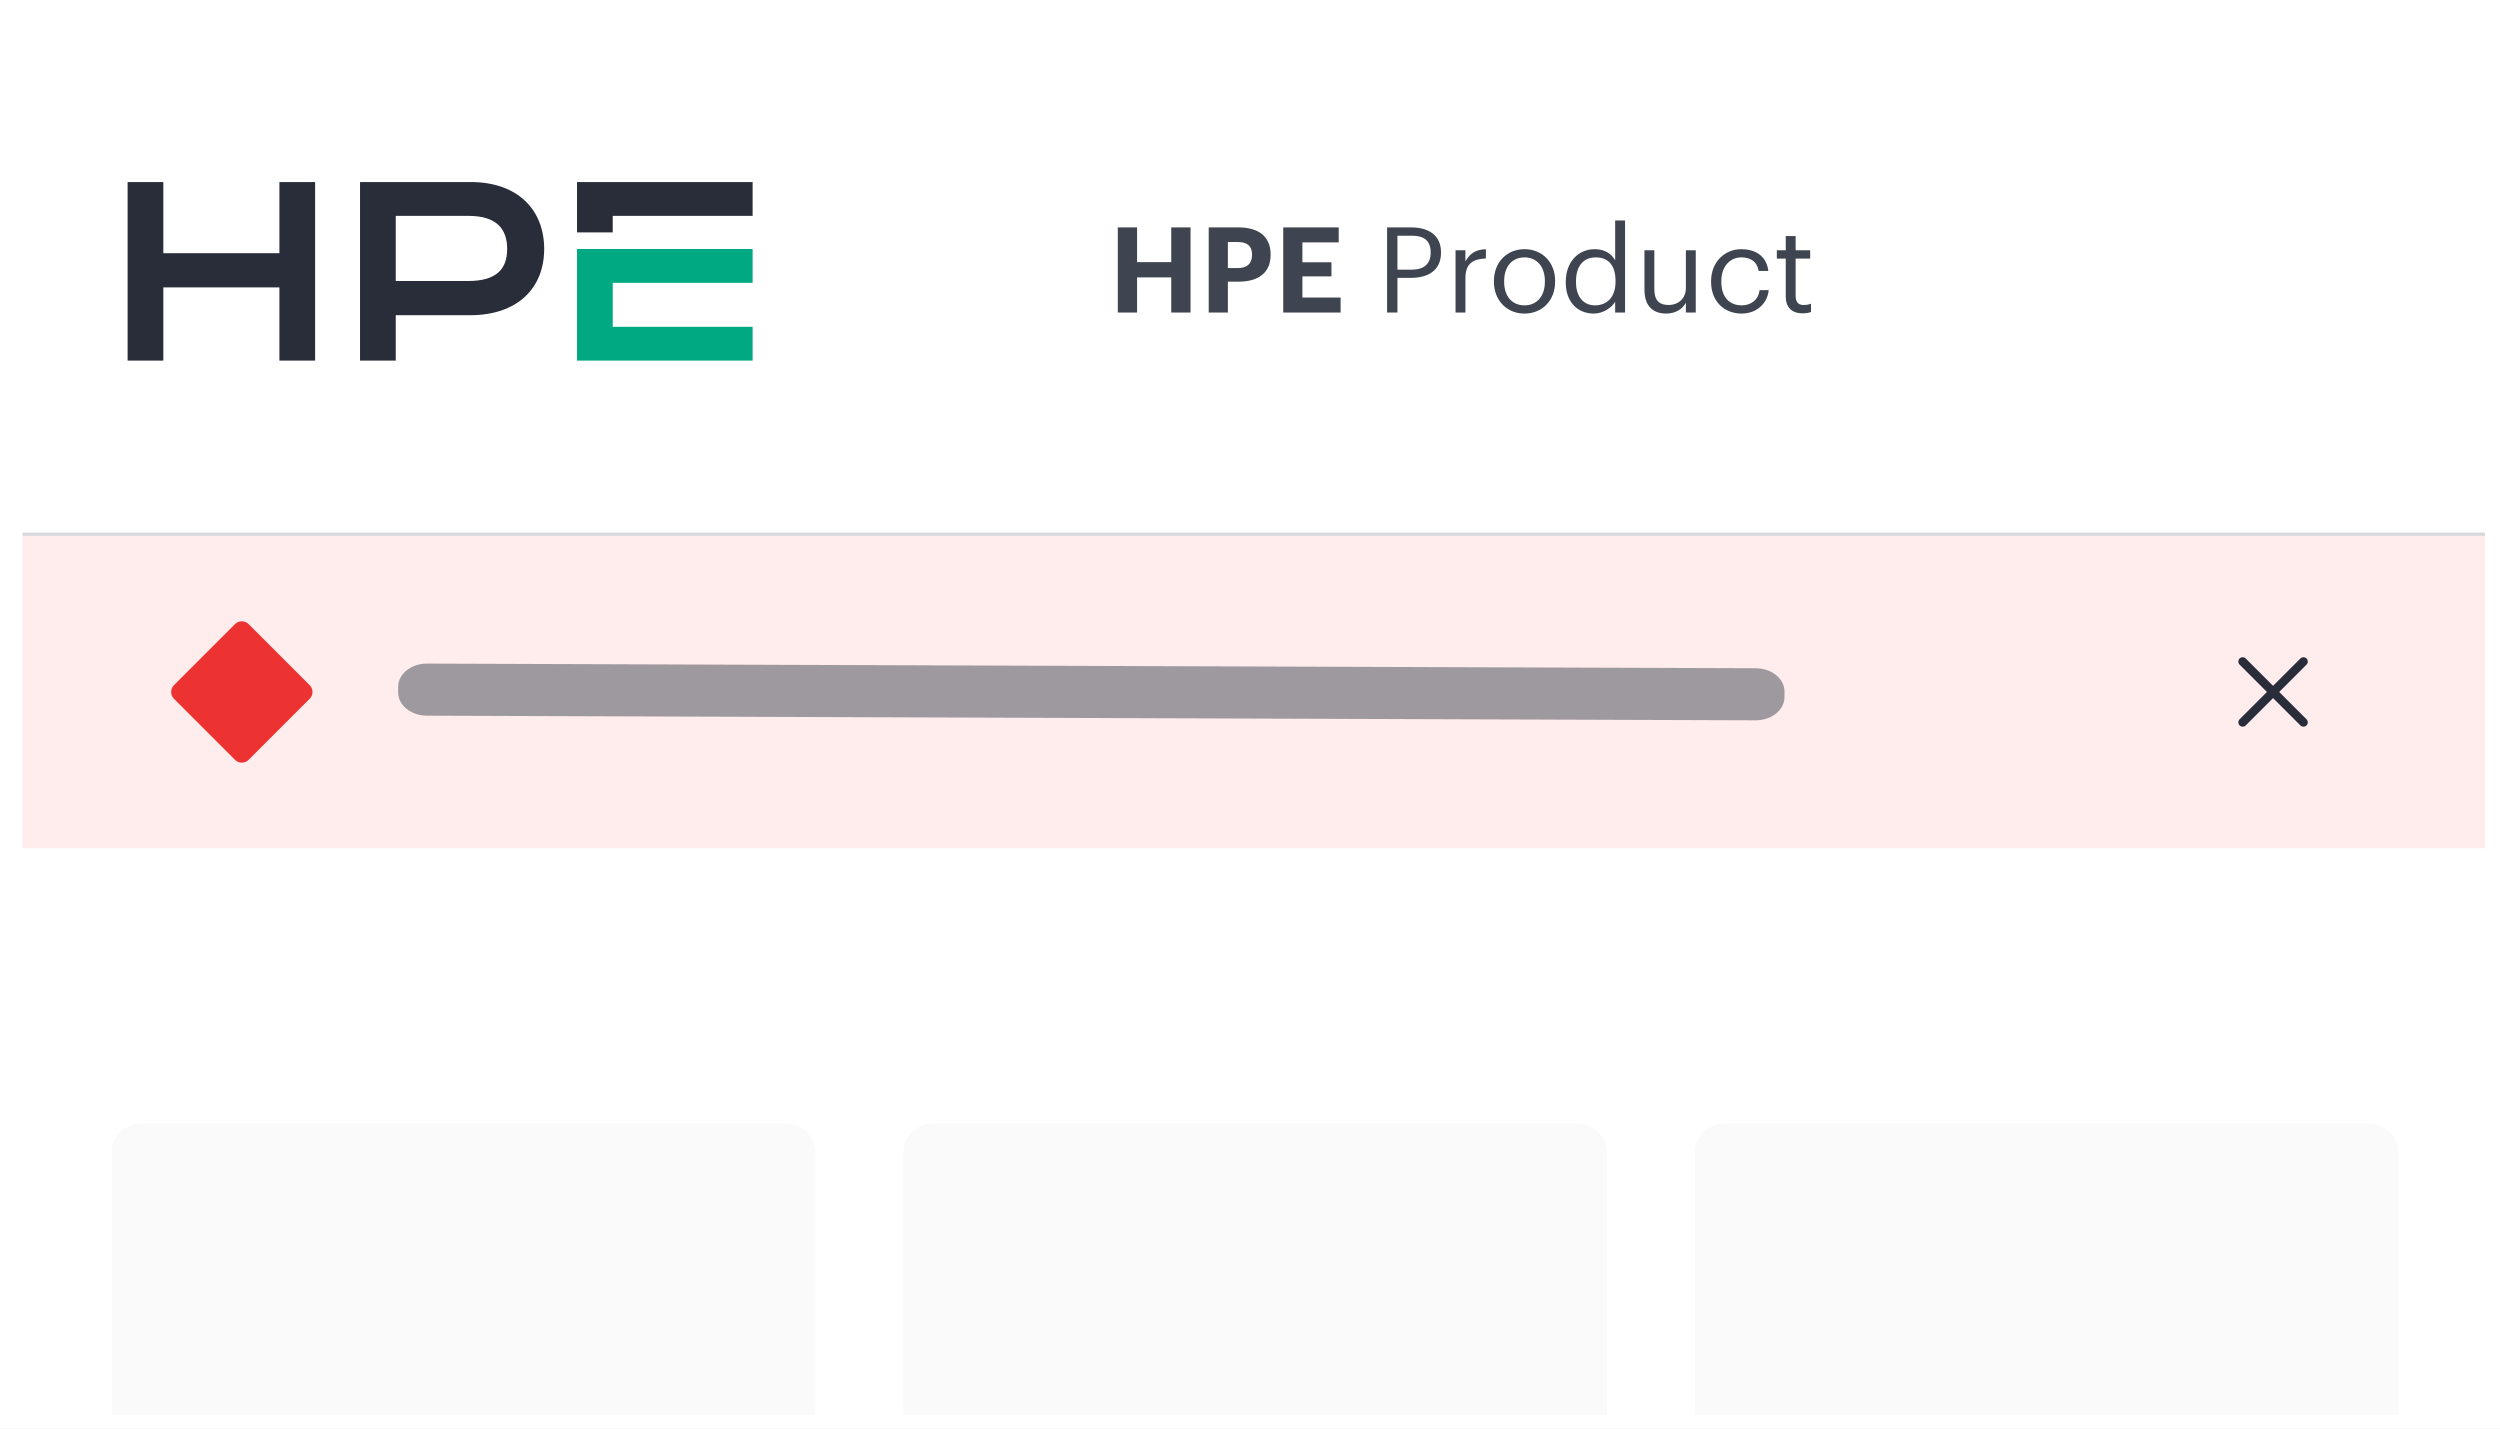
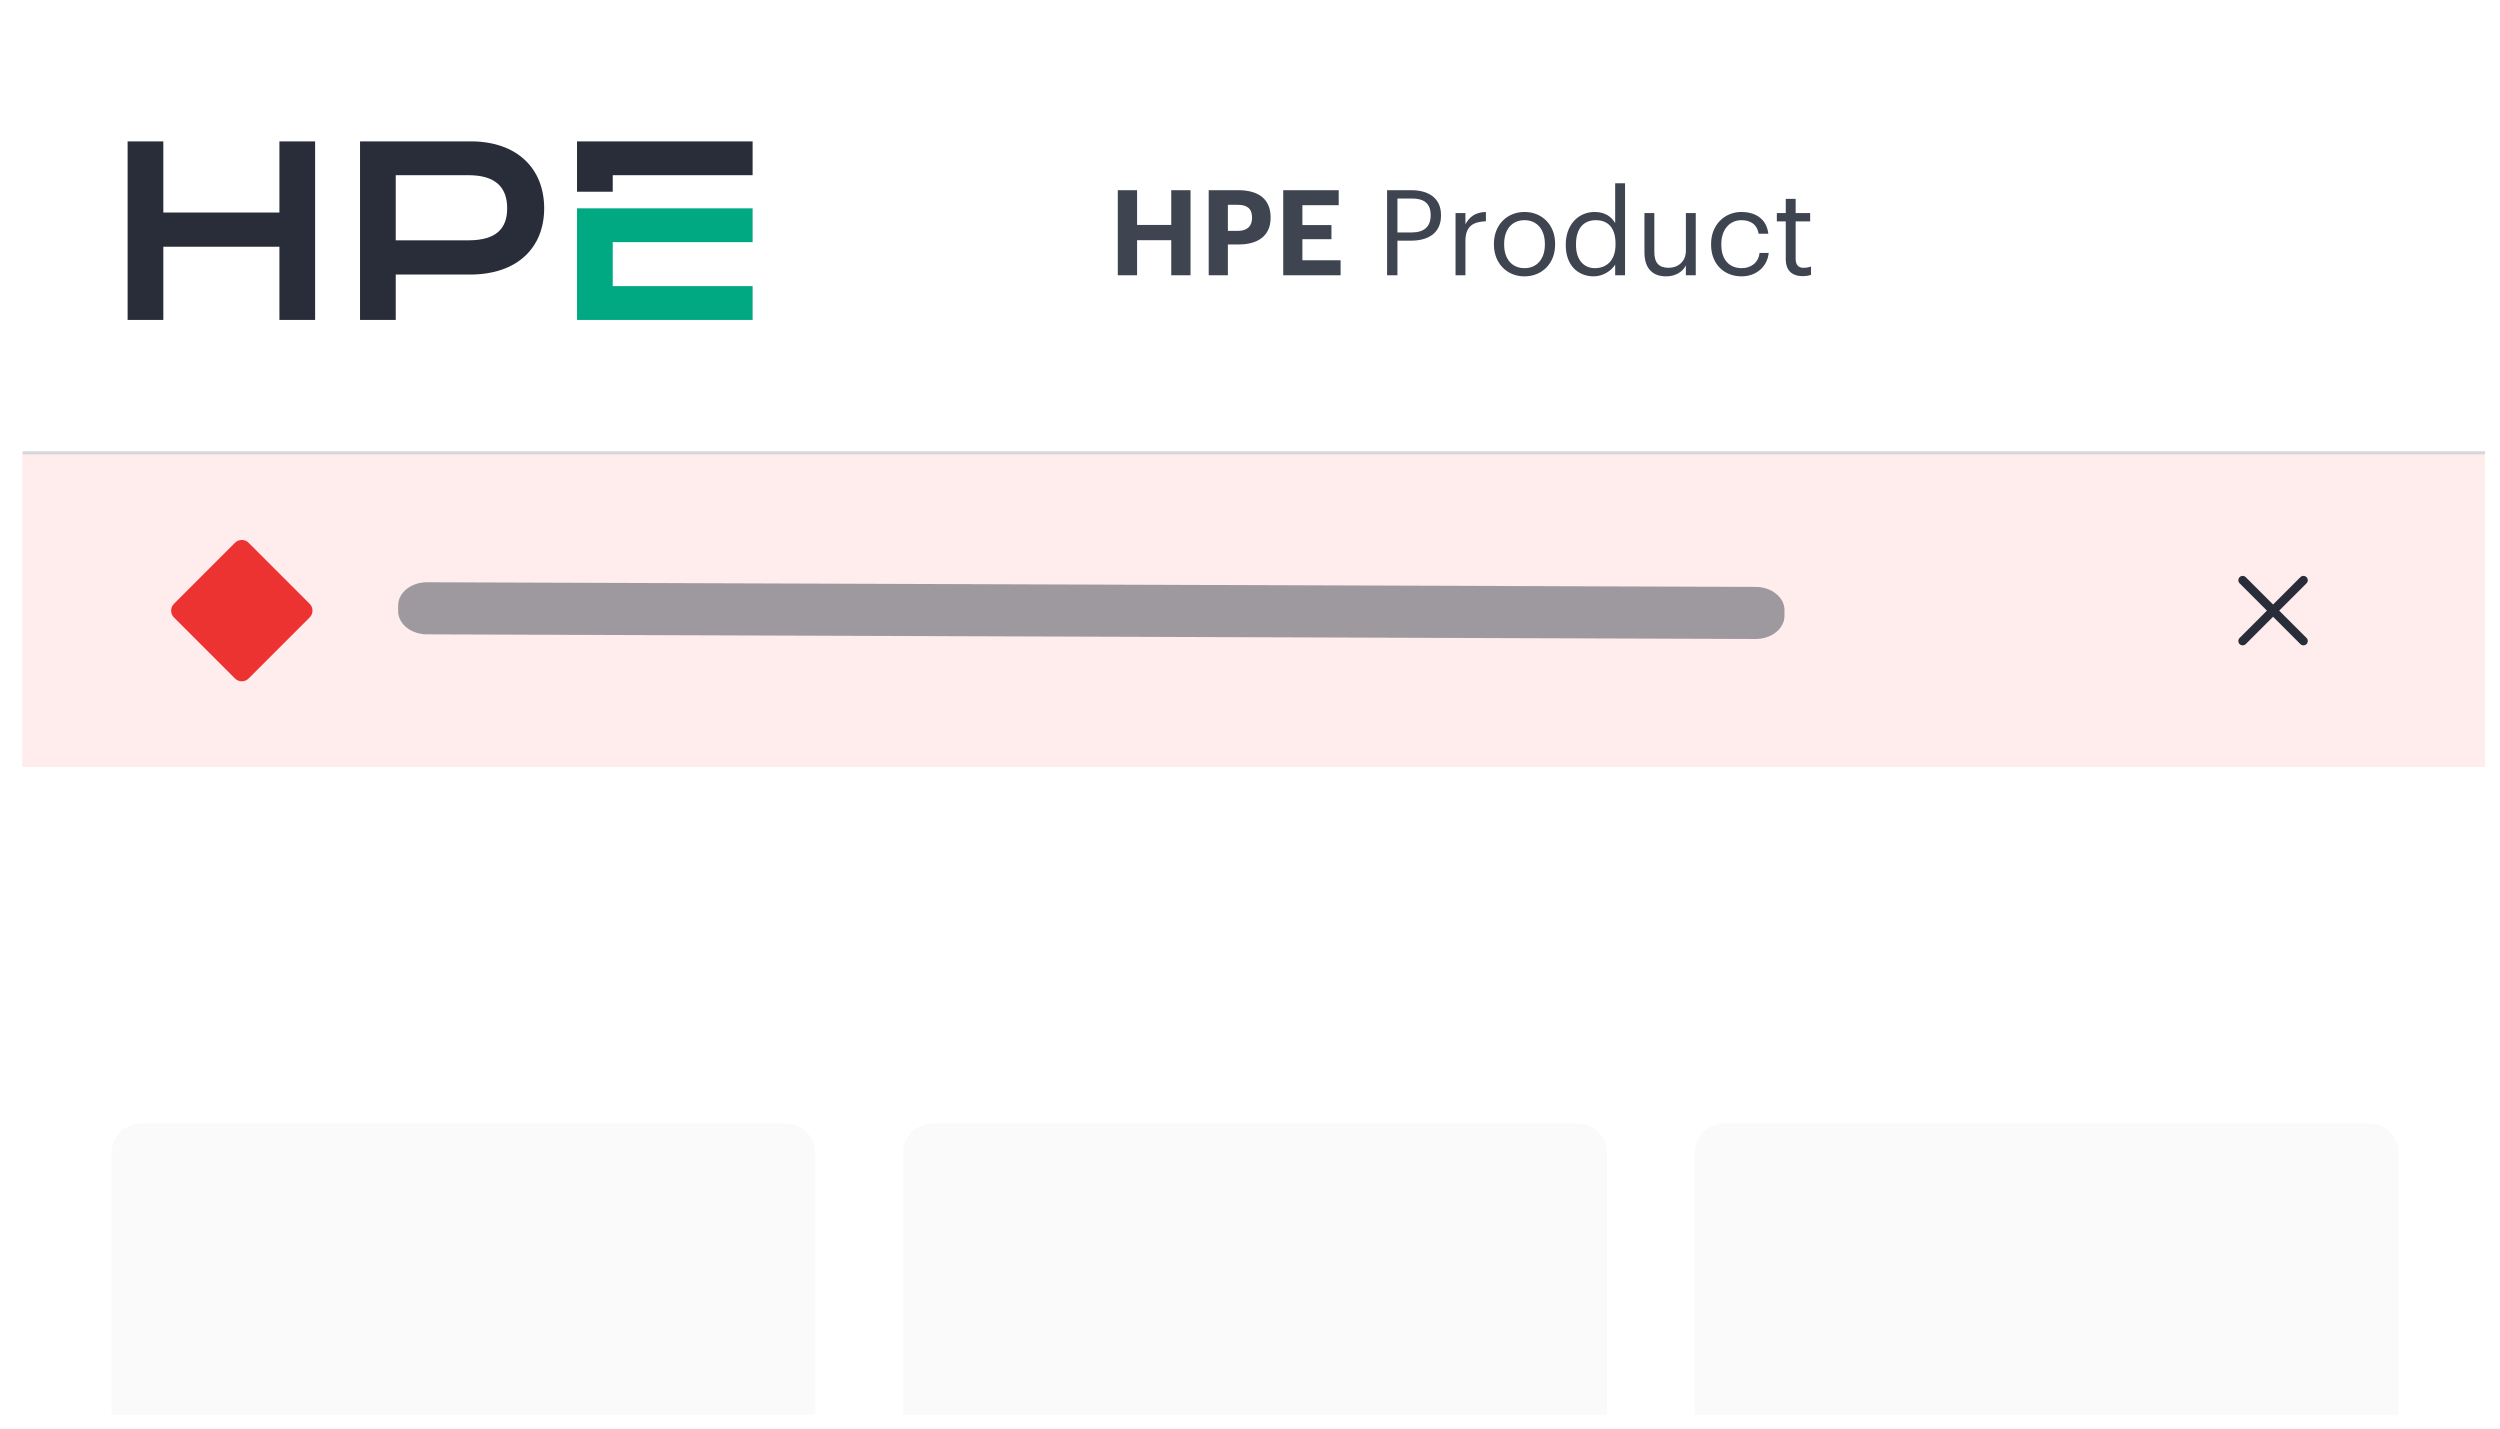
<svg xmlns="http://www.w3.org/2000/svg" width="336" height="192" viewBox="0 0 336 192" fill="none">
  <rect width="336" height="192" fill="white" />
  <mask id="mask0_111_997" style="mask-type:luminance" maskUnits="userSpaceOnUse" x="3" y="1" width="331" height="190">
    <path d="M334 1H3V190.15H334V1Z" fill="white" />
  </mask>
  <g mask="url(#mask0_111_997)">
-     <path d="M334 1H3V71.931H334V1Z" fill="white" />
-     <path d="M150.232 42V30.56H152.824V35.232H157.416V30.56H160.008V42H157.416V37.28H152.824V42H150.232ZM162.451 42V30.56H166.403C169.187 30.56 170.771 31.792 170.771 34.208V34.272C170.771 36.688 169.075 37.856 166.483 37.856H165.027V42H162.451ZM165.027 36.032H166.339C167.603 36.032 168.275 35.424 168.275 34.288V34.224C168.275 33.008 167.571 32.528 166.355 32.528H165.027V36.032ZM172.466 42V30.56H179.922V32.576H175.042V35.248H178.946V37.152H175.042V39.984H180.178V42H172.466ZM186.424 42V30.56H189.672C191.864 30.56 193.672 31.52 193.672 33.904V33.968C193.672 36.4 191.848 37.344 189.672 37.344H187.816V42H186.424ZM187.816 36.24H189.768C191.4 36.24 192.28 35.44 192.28 33.968V33.904C192.28 32.288 191.32 31.68 189.768 31.68H187.816V36.24ZM195.625 42V33.632H196.953V35.136C197.481 34.192 198.201 33.536 199.705 33.488V34.736C198.025 34.816 196.953 35.344 196.953 37.408V42H195.625ZM204.879 42.144C202.495 42.144 200.783 40.336 200.783 37.888V37.76C200.783 35.248 202.527 33.488 204.895 33.488C207.263 33.488 209.007 35.232 209.007 37.744V37.872C209.007 40.4 207.263 42.144 204.879 42.144ZM204.895 41.04C206.575 41.04 207.631 39.776 207.631 37.888V37.776C207.631 35.84 206.559 34.592 204.895 34.592C203.215 34.592 202.159 35.84 202.159 37.76V37.888C202.159 39.792 203.199 41.04 204.895 41.04ZM214.215 42.144C212.023 42.144 210.439 40.592 210.439 37.984V37.856C210.439 35.296 212.039 33.488 214.343 33.488C215.735 33.488 216.599 34.16 217.079 34.976V29.632H218.407V42H217.079V40.56C216.599 41.376 215.431 42.144 214.215 42.144ZM214.359 41.04C215.911 41.04 217.127 40.016 217.127 37.872V37.744C217.127 35.6 216.103 34.592 214.471 34.592C212.807 34.592 211.815 35.76 211.815 37.792V37.92C211.815 40.032 212.951 41.04 214.359 41.04ZM223.926 42.144C222.262 42.144 221.014 41.232 221.014 38.928V33.632H222.342V38.864C222.342 40.336 222.966 40.992 224.278 40.992C225.462 40.992 226.582 40.208 226.582 38.704V33.632H227.91V42H226.582V40.672C226.198 41.456 225.27 42.144 223.926 42.144ZM234.066 42.144C231.73 42.144 229.97 40.496 229.97 37.904V37.776C229.97 35.216 231.794 33.488 234.034 33.488C235.778 33.488 237.41 34.288 237.666 36.416H236.354C236.146 35.088 235.186 34.592 234.034 34.592C232.514 34.592 231.346 35.808 231.346 37.776V37.904C231.346 39.952 232.466 41.04 234.082 41.04C235.266 41.04 236.338 40.352 236.482 38.992H237.714C237.538 40.8 236.082 42.144 234.066 42.144ZM242.263 42.112C240.743 42.112 240.007 41.216 240.007 39.904V34.752H238.807V33.632H240.007V31.728H241.335V33.632H243.287V34.752H241.335V39.776C241.335 40.592 241.703 40.992 242.375 40.992C242.791 40.992 243.111 40.928 243.399 40.816V41.936C243.127 42.032 242.807 42.112 242.263 42.112Z" fill="#3E4550" />
-     <path d="M82.352 38.011V43.921H101.152V48.466H77.552V33.466H101.152V38.011H82.352Z" fill="#01A982" />
-     <path d="M63.264 24.466H48.388V48.466H53.188V42.365H63.19C69.508 42.365 73.138 38.766 73.138 33.466C73.138 28.13 69.508 24.466 63.264 24.466ZM62.95 37.765H53.188V29.011H62.95C66.73 29.011 68.164 30.758 68.164 33.466C68.164 36.145 66.73 37.765 62.95 37.765ZM82.352 31.238H77.552V24.466H101.152V29.011H82.352V31.238ZM42.352 24.466V48.466H37.552V38.63H21.952V48.466H17.152V24.466H21.952V34.03H37.552V24.466H42.352Z" fill="#292D3A" />
-     <path d="M3 71.932H334" stroke="#D4D8DB" stroke-width="0.7" />
+     <path d="M333 1H3V61H333V1Z" fill="white" />
+     <path d="M150.232 37V25.56H152.824V30.232H157.416V25.56H160.008V37H157.416V32.28H152.824V37H150.232ZM162.451 37V25.56H166.403C169.187 25.56 170.771 26.792 170.771 29.208V29.272C170.771 31.688 169.075 32.856 166.483 32.856H165.027V37H162.451ZM165.027 31.032H166.339C167.603 31.032 168.275 30.424 168.275 29.288V29.224C168.275 28.008 167.571 27.528 166.355 27.528H165.027V31.032ZM172.466 37V25.56H179.922V27.576H175.042V30.248H178.946V32.152H175.042V34.984H180.178V37H172.466ZM186.424 37V25.56H189.672C191.864 25.56 193.672 26.52 193.672 28.904V28.968C193.672 31.4 191.848 32.344 189.672 32.344H187.816V37H186.424ZM187.816 31.24H189.768C191.4 31.24 192.28 30.44 192.28 28.968V28.904C192.28 27.288 191.32 26.68 189.768 26.68H187.816V31.24ZM195.625 37V28.632H196.953V30.136C197.481 29.192 198.201 28.536 199.705 28.488V29.736C198.025 29.816 196.953 30.344 196.953 32.408V37H195.625ZM204.879 37.144C202.495 37.144 200.783 35.336 200.783 32.888V32.76C200.783 30.248 202.527 28.488 204.895 28.488C207.263 28.488 209.007 30.232 209.007 32.744V32.872C209.007 35.4 207.263 37.144 204.879 37.144ZM204.895 36.04C206.575 36.04 207.631 34.776 207.631 32.888V32.776C207.631 30.84 206.559 29.592 204.895 29.592C203.215 29.592 202.159 30.84 202.159 32.76V32.888C202.159 34.792 203.199 36.04 204.895 36.04ZM214.215 37.144C212.023 37.144 210.439 35.592 210.439 32.984V32.856C210.439 30.296 212.039 28.488 214.343 28.488C215.735 28.488 216.599 29.16 217.079 29.976V24.632H218.407V37H217.079V35.56C216.599 36.376 215.431 37.144 214.215 37.144ZM214.359 36.04C215.911 36.04 217.127 35.016 217.127 32.872V32.744C217.127 30.6 216.103 29.592 214.471 29.592C212.807 29.592 211.815 30.76 211.815 32.792V32.92C211.815 35.032 212.951 36.04 214.359 36.04ZM223.926 37.144C222.262 37.144 221.014 36.232 221.014 33.928V28.632H222.342V33.864C222.342 35.336 222.966 35.992 224.278 35.992C225.462 35.992 226.582 35.208 226.582 33.704V28.632H227.91V37H226.582V35.672C226.198 36.456 225.27 37.144 223.926 37.144ZM234.066 37.144C231.73 37.144 229.97 35.496 229.97 32.904V32.776C229.97 30.216 231.794 28.488 234.034 28.488C235.778 28.488 237.41 29.288 237.666 31.416H236.354C236.146 30.088 235.186 29.592 234.034 29.592C232.514 29.592 231.346 30.808 231.346 32.776V32.904C231.346 34.952 232.466 36.04 234.082 36.04C235.266 36.04 236.338 35.352 236.482 33.992H237.714C237.538 35.8 236.082 37.144 234.066 37.144ZM242.263 37.112C240.743 37.112 240.007 36.216 240.007 34.904V29.752H238.807V28.632H240.007V26.728H241.335V28.632H243.287V29.752H241.335V34.776C241.335 35.592 241.703 35.992 242.375 35.992C242.791 35.992 243.111 35.928 243.399 35.816V36.936C243.127 37.032 242.807 37.112 242.263 37.112Z" fill="#3E4550" />
+     <path d="M82.352 32.545V38.455H101.152V43H77.552V28H101.152V32.545H82.352Z" fill="#01A982" />
+     <path d="M63.264 19H48.388V43H53.188V36.899H63.19C69.508 36.899 73.138 33.3 73.138 28C73.138 22.664 69.508 19 63.264 19ZM62.95 32.299H53.188V23.545H62.95C66.73 23.545 68.164 25.292 68.164 28C68.164 30.68 66.73 32.299 62.95 32.299ZM82.352 25.772H77.552V19H101.152V23.545H82.352V25.772ZM42.352 19V43H37.552V33.164H21.952V43H17.152V19H21.952V28.564H37.552V19H42.352Z" fill="#292D3A" />
+     <path d="M3 61H334" stroke="#D4D8DB" stroke-width="0.7" />
    <path opacity="0.5" d="M105.631 151H18.941C16.764 151 15 152.764 15 154.941V217.991C15 220.167 16.764 221.931 18.941 221.931H105.631C107.807 221.931 109.571 220.167 109.571 217.991V154.941C109.571 152.764 107.807 151 105.631 151Z" fill="black" fill-opacity="0.04" />
    <path opacity="0.5" d="M212.024 151H125.333C123.157 151 121.393 152.764 121.393 154.941V217.991C121.393 220.167 123.157 221.931 125.333 221.931H212.024C214.2 221.931 215.964 220.167 215.964 217.991V154.941C215.964 152.764 214.2 151 212.024 151Z" fill="black" fill-opacity="0.04" />
    <path opacity="0.5" d="M318.417 151H231.726C229.55 151 227.786 152.764 227.786 154.941V217.991C227.786 220.167 229.55 221.931 231.726 221.931H318.417C320.593 221.931 322.357 220.167 322.357 217.991V154.941C322.357 152.764 320.593 151 318.417 151Z" fill="black" fill-opacity="0.04" />
-     <rect width="332" height="42" transform="translate(2 72)" fill="#FFECEC" />
-     <path d="M31.588 83.878C32.092 83.374 32.908 83.374 33.412 83.878L41.622 92.088C42.126 92.592 42.126 93.408 41.622 93.912L33.412 102.122C32.908 102.626 32.092 102.626 31.588 102.122L23.378 93.912C22.874 93.408 22.874 92.592 23.378 92.088L31.588 83.878Z" fill="#EC3331" />
-     <path opacity="0.5" d="M235.964 89.812L57.406 89.187C55.262 89.18 53.52 90.567 53.514 92.285L53.511 93.063C53.505 94.781 55.238 96.18 57.382 96.187L235.94 96.812C238.083 96.819 239.826 95.432 239.832 93.714L239.835 92.936C239.841 91.218 238.108 89.819 235.964 89.812Z" fill="#3E4550" />
-     <path d="M309.171 88.504C309.399 88.276 309.768 88.276 309.996 88.504C310.224 88.732 310.224 89.101 309.996 89.329L306.325 93L309.996 96.671C310.224 96.898 310.224 97.268 309.996 97.495C309.768 97.723 309.399 97.723 309.171 97.495L305.5 93.825L301.829 97.495C301.601 97.723 301.232 97.723 301.004 97.495C300.777 97.268 300.777 96.898 301.004 96.671L304.675 93L301.004 89.329C300.777 89.101 300.777 88.732 301.004 88.504C301.232 88.276 301.601 88.276 301.829 88.504L305.5 92.175L309.171 88.504Z" fill="#292D3A" />
+     <rect width="332" height="42" transform="translate(2 61.0684)" fill="#FFECEC" />
+     <path d="M31.588 72.946C32.092 72.442 32.908 72.442 33.412 72.946L41.622 81.156C42.126 81.66 42.126 82.477 41.622 82.981L33.412 91.191C32.908 91.694 32.092 91.694 31.588 91.191L23.378 82.981C22.874 82.477 22.874 81.66 23.378 81.156L31.588 72.946Z" fill="#EC3331" />
+     <path opacity="0.5" d="M235.964 78.88L57.406 78.256C55.262 78.248 53.52 79.635 53.514 81.353L53.511 82.131C53.505 83.849 55.238 85.248 57.382 85.256L235.94 85.88C238.083 85.888 239.826 84.501 239.832 82.782L239.835 82.005C239.841 80.287 238.108 78.888 235.964 78.88Z" fill="#3E4550" />
+     <path d="M309.171 77.572C309.399 77.344 309.768 77.344 309.996 77.572C310.224 77.8 310.224 78.169 309.996 78.397L306.325 82.068L309.996 85.739C310.224 85.967 310.224 86.336 309.996 86.564C309.768 86.791 309.399 86.791 309.171 86.564L305.5 82.893L301.829 86.564C301.601 86.791 301.232 86.791 301.004 86.564C300.777 86.336 300.777 85.967 301.004 85.739L304.675 82.068L301.004 78.397C300.777 78.169 300.777 77.8 301.004 77.572C301.232 77.344 301.601 77.344 301.829 77.572L305.5 81.243L309.171 77.572Z" fill="#292D3A" />
  </g>
</svg>
